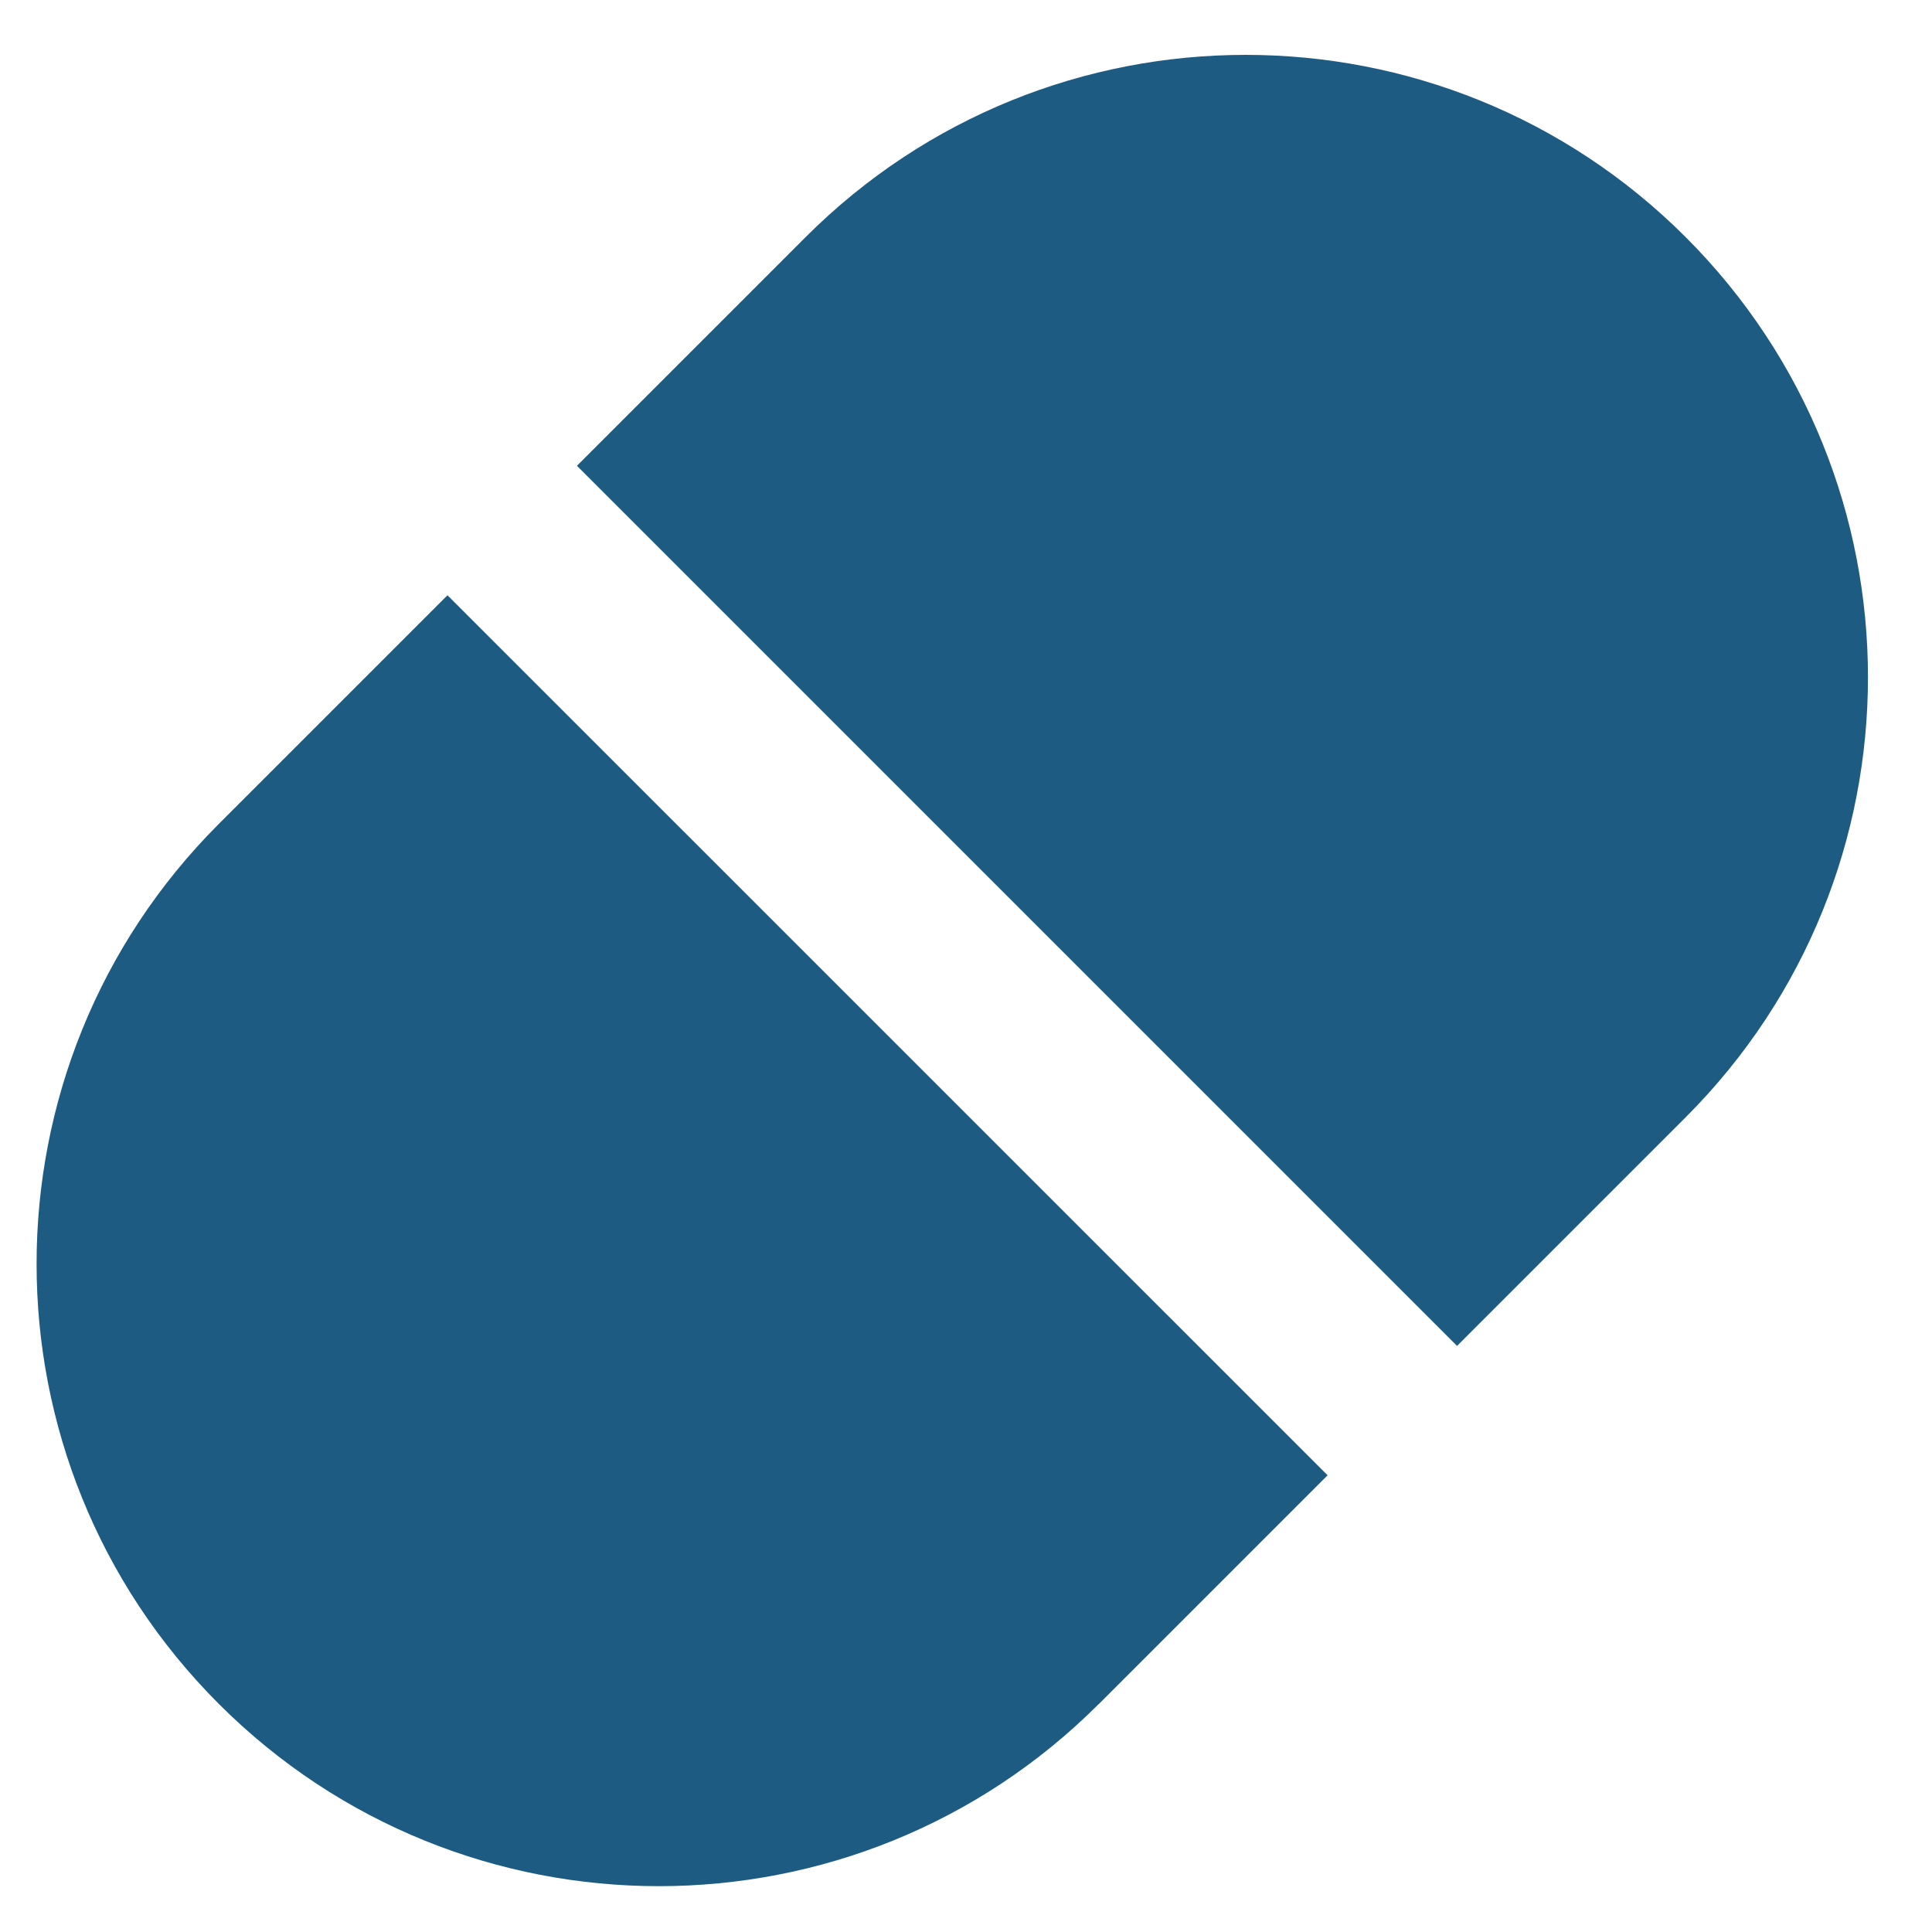
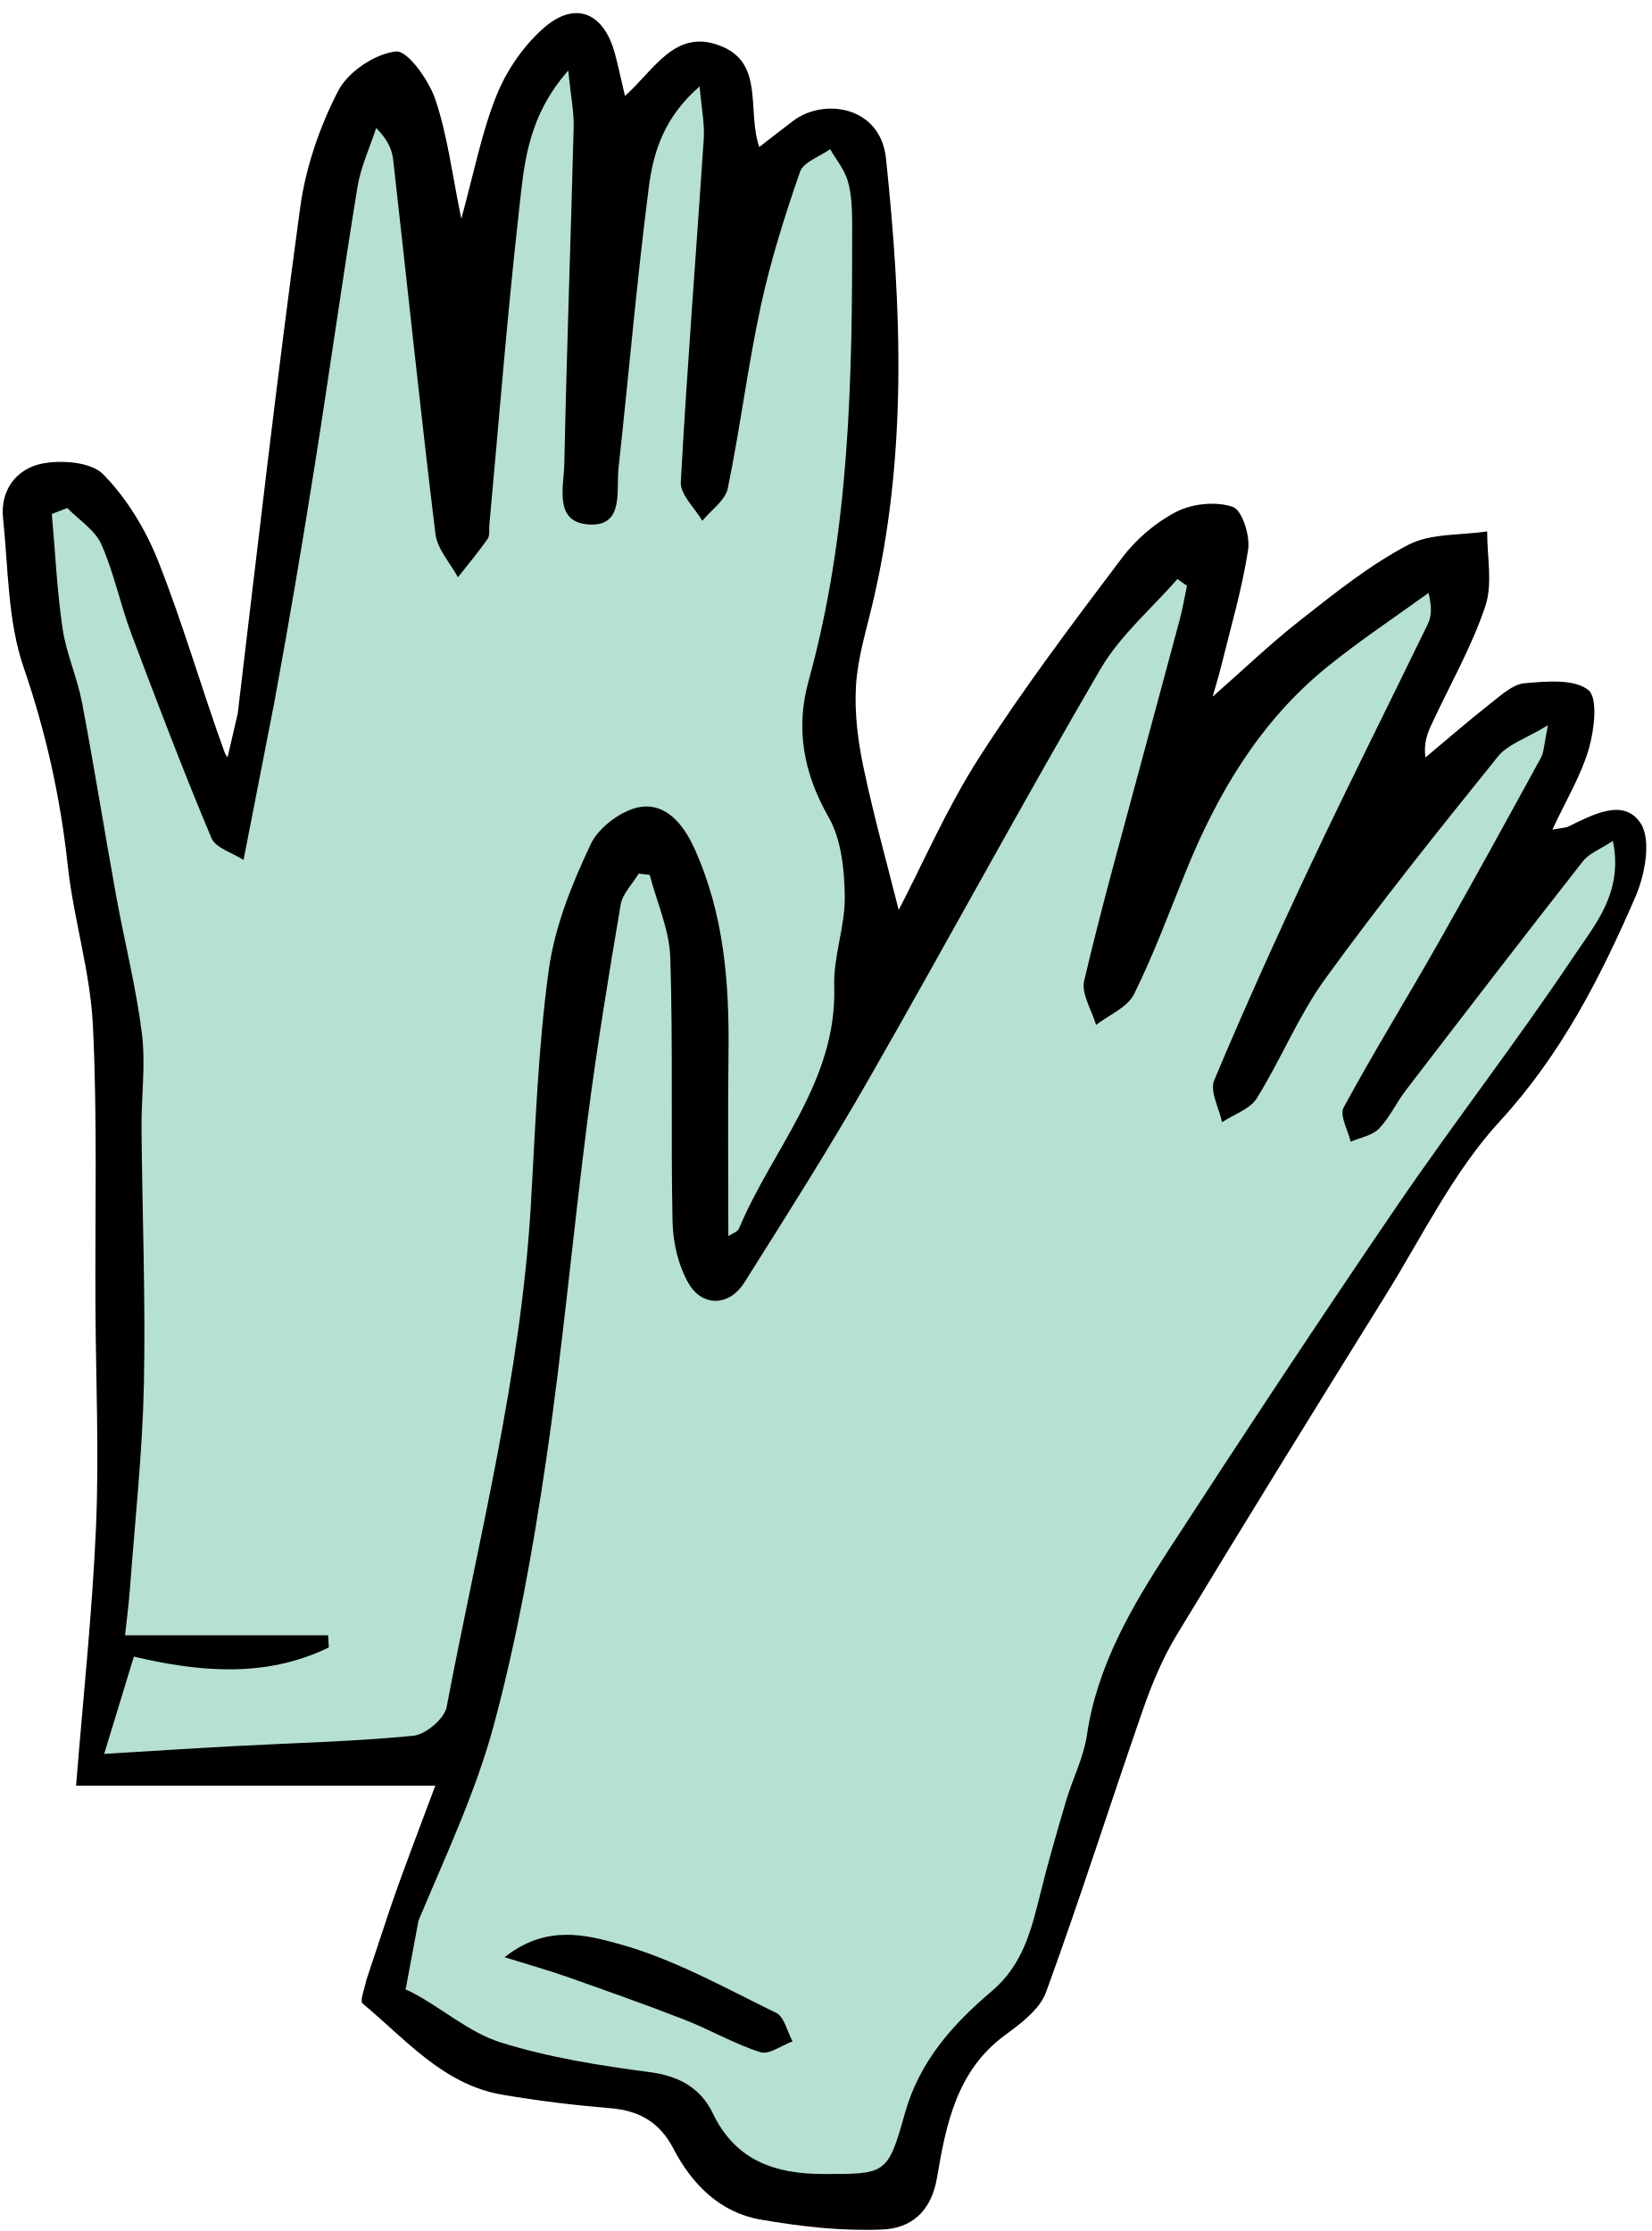
- <svg xmlns="http://www.w3.org/2000/svg" contentScriptType="text/ecmascript" fill="#1e5b82" width="21.1" zoomAndPan="magnify" contentStyleType="text/css" viewBox="1.6 1.4 21.1 21.1" height="21.1" preserveAspectRatio="xMidYMid meet" version="1">
+ <svg xmlns="http://www.w3.org/2000/svg" contentScriptType="text/ecmascript" fill="#000000" width="365.3" zoomAndPan="magnify" contentStyleType="text/css" viewBox="-0.6 -2.9 365.3 493.5" height="493.5" preserveAspectRatio="xMidYMid meet" version="1">
  <g id="change1_1">
-     <path d="M20.01,13.602l-2.497,2.497L7.901,6.487l2.497-2.497A6.796,6.796,0,0,1,20.01,13.602Zm-6.408,6.407,2.497-2.497L6.487,7.901,3.99,10.398a6.796,6.796,0,1,0,9.611,9.611Z" />
+     <path fill="#b6e0d4" d="M18.948,389.721l6.679-42.746l2.338-37.403v-36.401v-40.743l-2.672-19.035L14.94,164.301l-6.679-29.388 l-2.004-25.047l4.607-4.341l12.425,2.338l12.69,25.715l14.694,44.082l7.347-29.388l8.015-67.459l9.351-49.091l9.685-16.03 l7.013,8.683l9.351,81.151l6.679-62.784l9.685-27.05l7.013-9.685l6.679,2.004v28.72v67.793l6.679-76.81l10.353-15.004h9.351 l3.674,10.996l-4.007,74.806l15.362-68.795l11.688-5.677l5.343,9.017l3.674,60.112l-10.019,60.78l13.024,55.103l22.964-34.173 l30.896-51.619l16.202-8.289v12.057l-11.68,63.299l16.955-35.794l21.853-19.216l23.737-14.695l4.898,6.029l-3.768,19.593 l-15.071,27.128l-3.014,17.709l19.6-20.992l15.072-16.148l9.689-1.077v7.267l-14.264,38.758l11.842-12.114l12.111-8.343 l3.768,2.422l2.691,8.881l-10.227,22.876l-28.797,38.486l-31.489,50.597l-40.101,62.977l-8.074,29.336l-14.264,44.11 l-13.457,11.063l-7.267,7.536l-6.19,25.029l-21.262,3.499l-19.916-5.383l-5.383-11.304l-9.689-7.267l-23.684-4.037L88.19,444.066 l-8.593-3.798l6.44-19.617l13.337-30.412l-3.379-5.174l-38.755,2.214L18.948,389.721z" />
+   </g>
+   <g id="change2_1">
+     <path fill="inherit" d="M362.248,179.174c-3.757-5.646-10.589-1.831-15.947,0.749c-0.63,0.304-1.411,0.293-3.552,0.7 c3.049-6.55,6.359-11.994,8.069-17.9c1.214-4.192,2.055-11.293-0.135-13.006c-3.194-2.498-9.312-1.9-14.083-1.481 c-2.592,0.227-5.148,2.596-7.419,4.382c-4.936,3.88-9.68,8.006-14.502,12.031c-0.415-2.999,0.345-5.144,1.298-7.199 c4.046-8.726,8.894-17.176,11.938-26.234c1.682-5.005,0.376-11.015,0.417-16.572c-5.888,0.896-12.511,0.388-17.5,3.001 c-8.426,4.413-16.031,10.528-23.579,16.44c-6.808,5.333-13.079,11.352-19.64,17.117c0.55-1.95,1.306-4.362,1.906-6.813 c2.096-8.55,4.624-17.039,5.94-25.71c0.467-3.075-1.328-8.748-3.388-9.455c-3.667-1.258-8.887-0.746-12.425,1.055 c-4.606,2.346-8.965,6.096-12.099,10.247c-10.9,14.436-21.816,28.927-31.573,44.136c-7.102,11.071-12.383,23.309-17.799,33.724 c-2.551-10.163-5.516-20.75-7.78-31.484c-1.238-5.874-2.018-12.039-1.676-17.997c0.348-6.064,2.189-12.068,3.616-18.041 c7.812-32.712,6.507-65.615,3.027-98.725c-1.215-11.558-13.675-13.437-20.487-8.336c-2.411,1.805-4.771,3.679-7.545,5.823 c-2.809-8.334,1.307-18.782-8.924-22.514c-9.771-3.564-14.275,5.39-20.774,11.219c-0.889-3.767-1.476-6.57-2.216-9.331 c-2.47-9.214-8.852-11.853-15.919-5.568c-4.407,3.92-8.113,9.368-10.311,14.859c-3.283,8.202-4.959,17.047-7.754,27.201 c-2.025-9.826-3.041-18.386-5.737-26.38c-1.447-4.289-6.153-10.919-8.736-10.631c-4.645,0.517-10.601,4.519-12.769,8.733 c-4.086,7.941-7.176,16.887-8.385,25.73c-5.096,37.277-9.375,74.666-13.827,112.028l-2.239,9.628 c-0.281-0.35-0.525-0.714-0.671-1.115c-5.103-14.029-9.193-28.444-14.694-42.304c-2.766-6.97-6.947-13.877-12.156-19.173 c-2.692-2.737-9.3-3.225-13.645-2.33c-5.447,1.122-9.158,5.785-8.501,12.017c1.167,11.072,1.007,22.696,4.549,33.008 c4.937,14.374,8.136,28.765,9.759,43.784c1.28,11.852,4.983,23.51,5.563,35.354c1.017,20.735,0.457,41.547,0.569,62.327 c0.088,16.199,0.821,32.424,0.127,48.588c-0.816,19.001-2.864,37.949-4.41,57.331c27.121,0,52.496,0,79.453,0 c-3.409,9.162-6.822,17.954-9.893,26.864l-5.395,16.242c-0.309,1.745-1.473,4.52-0.8,5.079 c9.527,7.896,17.801,17.939,30.917,20.181c7.88,1.347,15.848,2.318,23.816,2.974c6.441,0.53,10.966,3.078,14.028,8.969 c4.099,7.885,10.275,14.105,19.244,15.672c8.865,1.549,18.006,2.584,26.957,2.207c6.116-0.258,10.776-3.693,12.088-11.446 c1.977-11.684,4.3-23.679,15.055-31.561c3.512-2.574,7.681-5.705,9.062-9.49c7.531-20.64,14.169-41.603,21.386-62.361 c1.993-5.732,4.374-11.468,7.504-16.642c15.185-25.102,30.608-50.062,46.105-74.974c8.157-13.112,15.067-27.466,25.36-38.667 c13.594-14.791,22.303-31.874,30.035-49.728C363.256,190.547,364.673,182.818,362.248,179.174z M90.811,381.057 c-13.197,1.29-26.49,1.581-39.745,2.296c-9.677,0.522-19.348,1.153-28.624,1.711c2.251-7.383,4.344-14.246,6.563-21.52 c14.267,3.361,29.094,4.821,43.125-2.03c-0.052-0.894-0.104-1.789-0.156-2.683c-14.748,0-29.495,0-44.914,0 c0.407-3.813,0.828-6.941,1.06-10.083c1.113-15.085,2.781-30.16,3.103-45.264c0.403-18.894-0.364-37.811-0.523-56.72 c-0.059-7.004,0.945-14.107,0.091-20.994c-1.272-10.263-3.863-20.356-5.71-30.554c-2.58-14.245-4.847-28.548-7.55-42.769 c-1.044-5.494-3.466-10.75-4.281-16.259c-1.242-8.399-1.633-16.924-2.386-25.396c1.141-0.438,2.281-0.876,3.422-1.314 c2.574,2.639,6.114,4.848,7.52,8.007c2.803,6.297,4.168,13.214,6.602,19.697c5.699,15.184,11.485,30.344,17.754,45.297 c0.929,2.216,4.666,3.255,7.104,4.838l6.511-33.337c0.019-0.083,0.055-0.163,0.07-0.246c0.078-0.417,0.145-0.835,0.222-1.252 l0.198-1.011l-0.014-0.022c3.146-17.022,6.014-34.099,8.728-51.198c3.264-20.571,6.134-41.206,9.476-61.764 c0.726-4.465,2.731-8.723,4.147-13.076c2.611,2.641,3.513,4.829,3.768,7.09c3.108,27.573,5.984,55.173,9.338,82.716 c0.407,3.345,3.259,6.392,4.977,9.577c2.205-2.807,4.505-5.549,6.551-8.467c0.537-0.765,0.299-2.08,0.397-3.145 c2.11-22.877,3.904-45.789,6.465-68.615c1.162-10.354,1.639-21.268,10.983-31.858c0.579,5.756,1.287,9.151,1.201,12.525 c-0.634,24.815-1.552,49.623-2.067,74.44c-0.107,5.163-2.443,13.161,5.708,13.459c7.547,0.276,5.734-7.535,6.277-12.477 c2.27-20.692,4.04-41.444,6.692-62.085c0.991-7.712,3.305-15.479,11.252-22.359c0.427,5.032,1.129,8.334,0.914,11.575 c-1.676,25.321-3.7,50.621-5.081,75.956c-0.151,2.76,3.092,5.705,4.76,8.564c1.944-2.382,5.079-4.519,5.63-7.188 c2.75-13.328,4.402-26.887,7.27-40.185c2.179-10.101,5.308-20.036,8.698-29.807c0.758-2.185,4.373-3.38,6.673-5.031 c1.355,2.365,3.224,4.588,3.933,7.133c0.845,3.035,0.934,6.346,0.939,9.538c0.049,33.976-0.476,67.878-9.655,101.01 c-2.893,10.444-1.135,20.314,4.431,30.054c2.838,4.967,3.508,11.654,3.59,17.586c0.092,6.599-2.545,13.254-2.337,19.832 c0.666,21.047-13.671,35.945-21.085,53.653c-0.293,0.699-1.455,1.034-2.332,1.618c0-13.832-0.133-27.083,0.034-40.33 c0.198-15.627-0.958-30.895-7.563-45.47c-2.499-5.513-6.371-9.834-11.634-9.162c-4.145,0.53-9.459,4.43-11.263,8.247 c-4.17,8.82-7.982,18.298-9.297,27.871c-2.355,17.152-2.943,34.561-3.951,51.88c-2.195,37.719-11.635,74.227-18.629,111.133 C97.7,377.275,93.54,380.791,90.811,381.057z M347.515,208.595c-12.53,18.762-26.4,36.624-39.124,55.262 c-17.13,25.094-33.854,50.471-50.414,75.946c-8.239,12.675-15.909,25.693-18.184,41.161c-0.723,4.915-3.14,9.564-4.57,14.397 c-2.029,6.859-4.018,13.737-5.736,20.679c-1.98,8.001-3.85,15.681-10.746,21.523c-8.554,7.247-15.97,15.5-19.176,26.941 c-3.819,13.629-4.187,13.511-18.121,13.489c-10.57-0.016-19.349-2.932-24.362-13.386c-2.689-5.607-7.436-8.291-13.998-9.151 c-11.106-1.457-22.33-3.237-32.971-6.58c-7.036-2.21-13.002-7.656-19.722-11.119c-0.415-0.214-0.845-0.397-1.284-0.565l0.003-0.003 l2.854-15.254c5.97-14.268,12.674-28.421,16.668-43.277c5.096-18.956,8.579-38.433,11.456-57.878 c3.743-25.305,6.02-50.822,9.291-76.202c2.041-15.833,4.623-31.602,7.296-47.343c0.416-2.453,2.617-4.602,3.992-6.892 c0.811,0.092,1.621,0.185,2.432,0.277c1.589,6.084,4.351,12.129,4.55,18.258c0.631,19.469,0.095,38.973,0.506,58.454 c0.097,4.589,1.251,9.642,3.498,13.581c3.049,5.344,9.051,5.155,12.345-0.065c9.404-14.905,18.844-29.809,27.595-45.1 c17.242-30.127,33.729-60.689,51.214-90.671c4.326-7.418,11.276-13.306,17.02-19.897c0.703,0.502,1.406,1.004,2.11,1.506 c-0.541,2.538-0.976,5.105-1.642,7.61c-2.739,10.311-5.57,20.598-8.328,30.904c-4.351,16.255-8.918,32.459-12.77,48.831 c-0.681,2.895,1.677,6.506,2.632,9.786c2.871-2.231,6.933-3.87,8.39-6.804c4.391-8.838,7.801-18.167,11.533-27.329 c7.054-17.317,16.439-33.084,31.144-45.021c7.191-5.837,14.958-10.964,22.465-16.413c0.833,3.449,0.59,5.347-0.201,6.981 c-8.508,17.558-17.29,34.986-25.619,52.628c-7.516,15.92-14.778,31.972-21.586,48.203c-1.016,2.422,1.078,6.148,1.734,9.271 c2.622-1.735,6.184-2.884,7.695-5.31c5.36-8.604,9.202-18.237,15.116-26.395c12.183-16.807,25.193-33.025,38.22-49.199 c2.163-2.685,6.131-3.916,11.051-6.903c-0.875,4.214-0.848,5.901-1.551,7.188c-7.56,13.825-15.132,27.645-22.911,41.348 c-6.843,12.054-14.138,23.857-20.733,36.042c-0.935,1.727,0.972,4.992,1.564,7.544c2.124-0.926,4.763-1.352,6.255-2.891 c2.382-2.457,3.854-5.765,5.966-8.518c12.98-16.924,25.978-33.836,39.138-50.62c1.383-1.764,3.861-2.67,6.641-4.511 C358.485,194.537,352.15,201.654,347.515,208.595z M174.692,448.661c-2.398,0.873-5.196,2.998-7.121,2.385 c-5.763-1.837-11.096-4.97-16.76-7.181c-8.622-3.366-17.36-6.437-26.089-9.523c-3.901-1.379-7.897-2.488-13.714-4.301 c9.309-7.396,18.296-4.852,25.264-2.944c12.096,3.313,23.389,9.692,34.796,15.243C172.874,443.219,173.513,446.494,174.692,448.661 z" />
  </g>
</svg>
